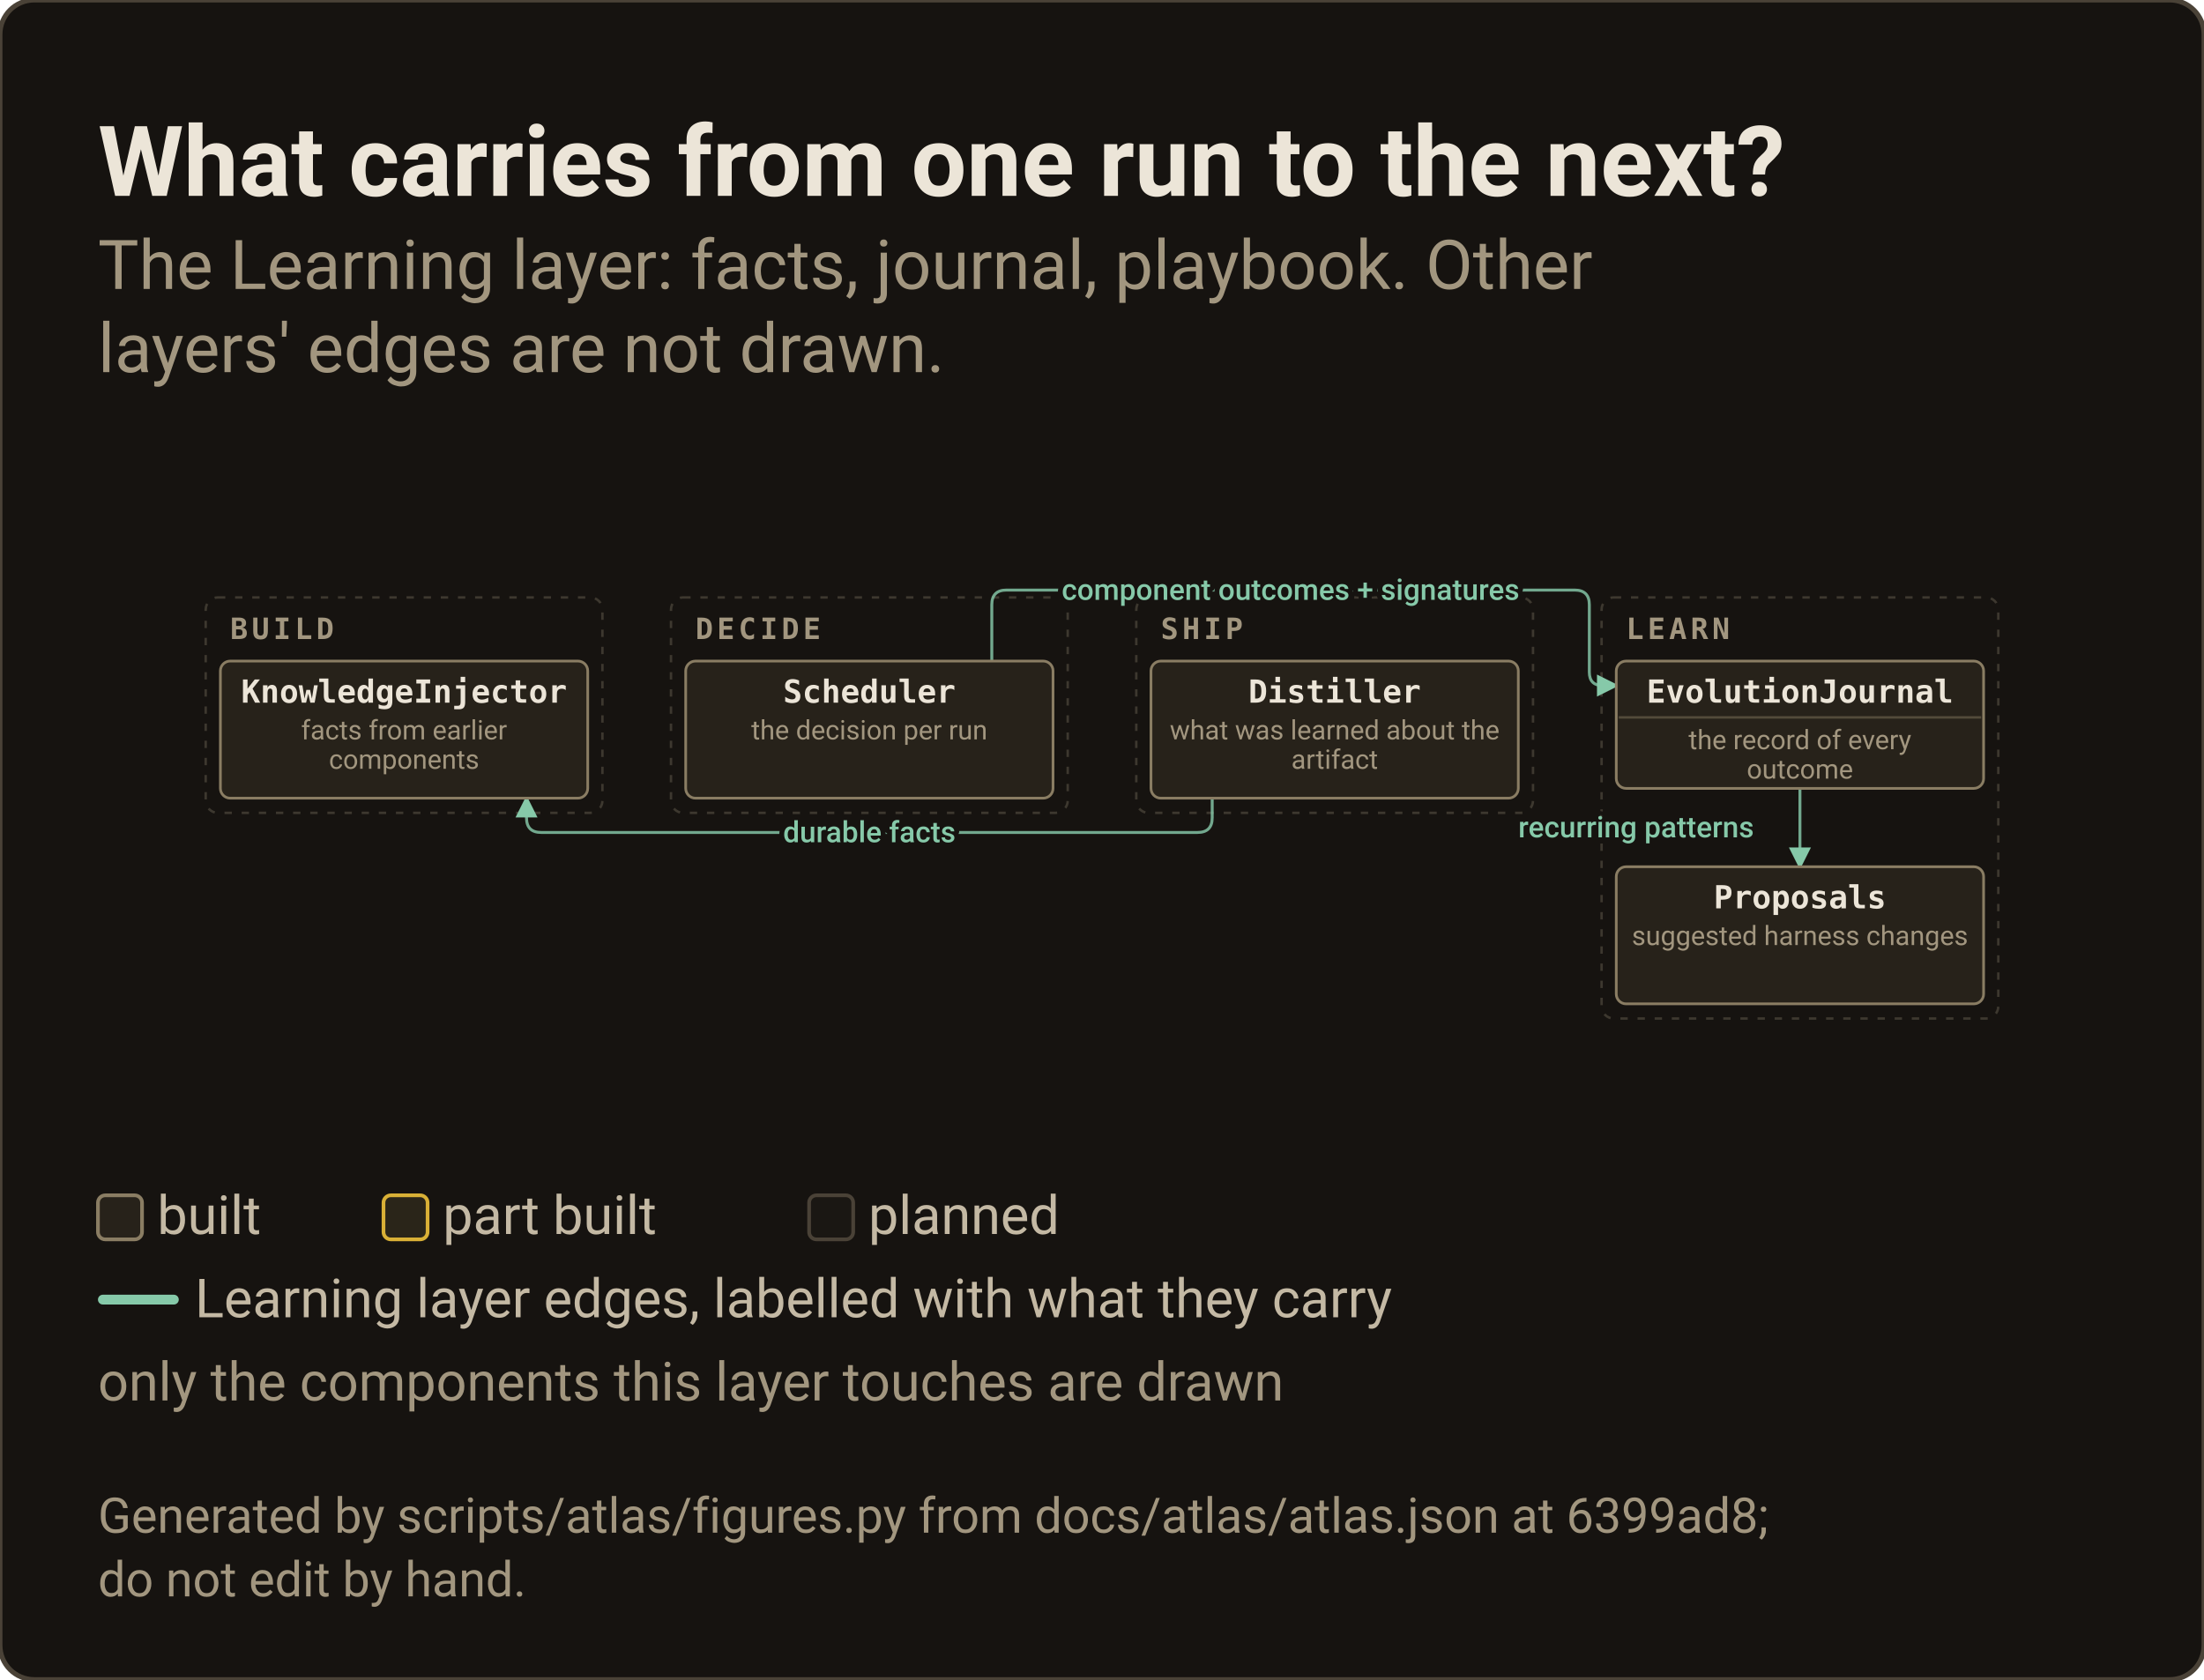
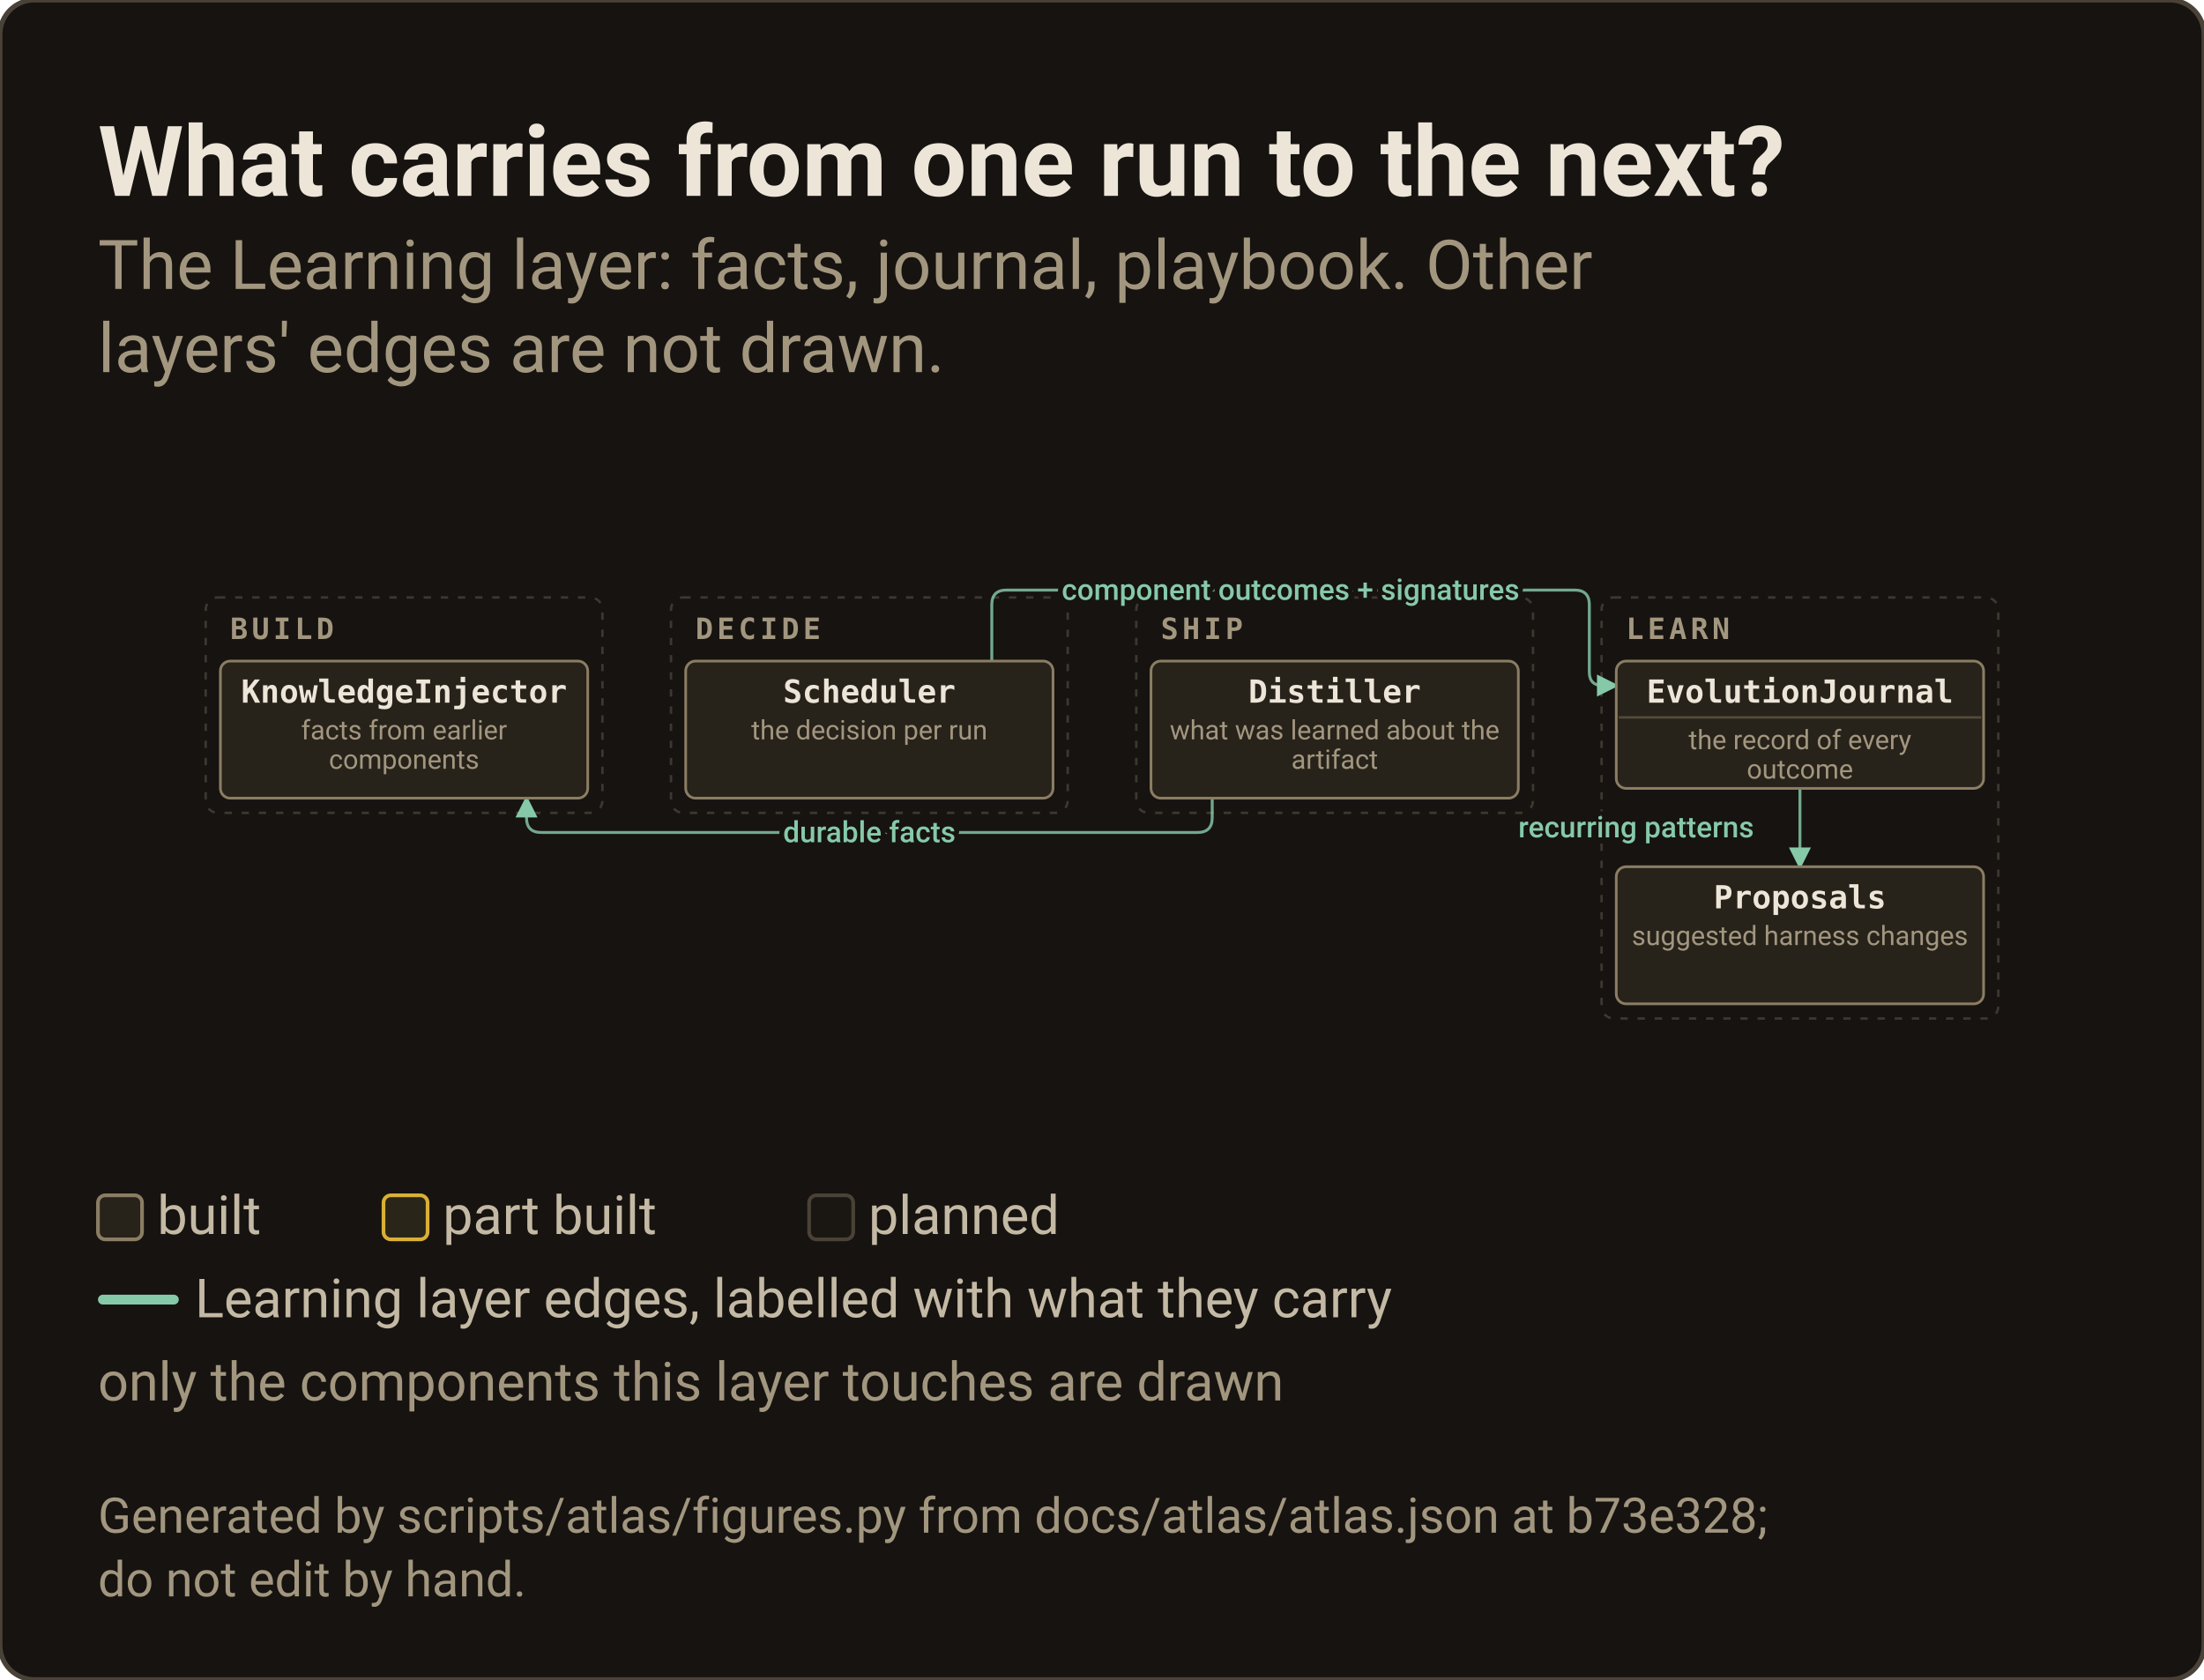
<svg xmlns="http://www.w3.org/2000/svg" width="900" height="686" viewBox="0 0 900 686" role="img" aria-label="Learning layer of the kstrl system map">
  <rect x="0" y="0" width="900" height="686" rx="14" fill="#161310" stroke="#4A4237" stroke-width="2" />
  <text x="40.0" y="80.0" class="c0">What carries from one run to the next?</text>
  <text x="40.0" y="118.0" class="c1">The Learning layer: facts, journal, playbook. Other</text>
  <text x="40.0" y="152.0" class="c1">layers' edges are not drawn.</text>
  <svg id="map" x="76.0" y="170.0" width="748" height="296" viewBox="0 0 748 296" overflow="visible">
    <defs>
      <marker id="map-m-work" viewBox="0 0 8 8" refX="7" refY="4" markerUnits="userSpaceOnUse" markerWidth="9" markerHeight="9" orient="auto-start-reverse">
        <path d="M0,0 L8,4 L0,8 z" fill="#D9CDB2" />
      </marker>
      <marker id="map-m-measure" viewBox="0 0 8 8" refX="7" refY="4" markerUnits="userSpaceOnUse" markerWidth="9" markerHeight="9" orient="auto-start-reverse">
        <path d="M0,0 L8,4 L0,8 z" fill="#82A7BA" />
      </marker>
      <marker id="map-m-feedback" viewBox="0 0 8 8" refX="7" refY="4" markerUnits="userSpaceOnUse" markerWidth="9" markerHeight="9" orient="auto-start-reverse">
        <path d="M0,0 L8,4 L0,8 z" fill="#E39A86" />
      </marker>
      <marker id="map-m-operator" viewBox="0 0 8 8" refX="7" refY="4" markerUnits="userSpaceOnUse" markerWidth="9" markerHeight="9" orient="auto-start-reverse">
        <path d="M0,0 L8,4 L0,8 z" fill="#DD9BBD" />
      </marker>
      <marker id="map-m-trust" viewBox="0 0 8 8" refX="7" refY="4" markerUnits="userSpaceOnUse" markerWidth="9" markerHeight="9" orient="auto-start-reverse">
        <path d="M0,0 L8,4 L0,8 z" fill="#B48EC9" />
      </marker>
      <marker id="map-m-learn" viewBox="0 0 8 8" refX="7" refY="4" markerUnits="userSpaceOnUse" markerWidth="9" markerHeight="9" orient="auto-start-reverse">
        <path d="M0,0 L8,4 L0,8 z" fill="#86C9A9" />
      </marker>
      <marker id="map-m-record" viewBox="0 0 8 8" refX="7" refY="4" markerUnits="userSpaceOnUse" markerWidth="9" markerHeight="9" orient="auto-start-reverse">
        <path d="M0,0 L8,4 L0,8 z" fill="#B7C27C" />
      </marker>
      <marker id="map-m-change" viewBox="0 0 8 8" refX="7" refY="4" markerUnits="userSpaceOnUse" markerWidth="9" markerHeight="9" orient="auto-start-reverse">
        <path d="M0,0 L8,4 L0,8 z" fill="#E26D5A" />
      </marker>
      <marker id="map-m-reach" viewBox="0 0 8 8" refX="7" refY="4" markerUnits="userSpaceOnUse" markerWidth="9" markerHeight="9" orient="auto-start-reverse">
        <path d="M0,0 L8,4 L0,8 z" fill="#E5A84F" />
      </marker>
    </defs>
    <style>#map .node.quiet{opacity:.42}#map .node.planned{opacity:.5}#map .node.planned.quiet{opacity:.3}#map .node.meas .node__box{stroke:#82A7BA;stroke-width:2.2}#map .node.acts .node__box{stroke:#E5A84F;stroke-width:2.4}#map .node__ring{display:none;fill:none;stroke:#82A7BA;stroke-width:1.6}#map .node.meas .node__ring{display:inline}#map .flow.planned{opacity:.35}#map .flowlbl.planned{opacity:.5}#map .flow.off,#map .flowlbl.off{display:none}#map .flow.hot{opacity:1;stroke-opacity:1;stroke-width:2.6}#map .flowlbl.hot{opacity:1}</style>
    <rect x="8.0" y="74.0" width="162.0" height="88.0" rx="5" fill="none" stroke="#A2967F" stroke-opacity=".28" stroke-width="1" stroke-dasharray="3 4" />
    <text x="18.0" y="91.0" class="t1">BUILD</text>
    <rect x="198.0" y="74.0" width="162.0" height="88.0" rx="5" fill="none" stroke="#A2967F" stroke-opacity=".28" stroke-width="1" stroke-dasharray="3 4" />
    <text x="208.0" y="91.0" class="t1">DECIDE</text>
    <rect x="388.0" y="74.0" width="162.0" height="88.0" rx="5" fill="none" stroke="#A2967F" stroke-opacity=".28" stroke-width="1" stroke-dasharray="3 4" />
    <text x="398.0" y="91.0" class="t1">SHIP</text>
    <rect x="578.0" y="74.0" width="162.0" height="172.0" rx="5" fill="none" stroke="#A2967F" stroke-opacity=".28" stroke-width="1" stroke-dasharray="3 4" />
    <text x="588.0" y="91.0" class="t1">LEARN</text>
    <g data-layer="flow">
      <path id="map-f38" class="flow learn" data-edge="38" data-from="Distiller" data-to="KnowledgeInjector" data-art="durable facts" data-kind="learn" data-layer="learn" d="M 419.0 156.0 L 419.0 164.0 Q 419.0 170.0 413.0 170.0 L 145.0 170.0 Q 139.0 170.0 139.0 164.0 L 139.0 156.0" fill="none" stroke="#86C9A9" stroke-opacity="0.82" stroke-width="1.2" stroke-linecap="round" marker-end="url(#map-m-learn)" />
      <path id="map-f55" class="flow learn" data-edge="55" data-from="Scheduler" data-to="EvolutionJournal" data-art="component outcomes + signatures" data-kind="learn" data-layer="learn" d="M 329.0 100.0 L 329.0 77.0 Q 329.0 71.0 335.0 71.0 L 567.0 71.0 Q 573.0 71.0 573.0 77.0 L 573.0 104.5 Q 573.0 110.0 578.5 110.0 L 584.0 110.0" fill="none" stroke="#86C9A9" stroke-opacity="0.82" stroke-width="1.2" stroke-linecap="round" marker-end="url(#map-m-learn)" />
      <path id="map-f56" class="flow learn" data-edge="56" data-from="EvolutionJournal" data-to="Proposals" data-art="recurring patterns" data-kind="learn" data-layer="learn" d="M 659.0 152.0 L 659.0 184.0" fill="none" stroke="#86C9A9" stroke-opacity="0.82" stroke-width="1.2" stroke-linecap="round" marker-end="url(#map-m-learn)" />
    </g>
    <g class="node built" data-id="KnowledgeInjector" data-kind="component" data-state="built" data-region="build" role="button" tabindex="0" aria-label="KnowledgeInjector, facts from earlier components, built">
      <rect class="node__box" x="14.0" y="100.0" width="150.0" height="56.0" rx="4.0" fill="#27221A" stroke="#8A7D63" stroke-width="1.1" />
      <rect class="node__ring" x="17.0" y="103.0" width="144.0" height="50.0" rx="3.0" />
      <text x="89.0" y="117.0" class="t2">KnowledgeInjector</text>
      <g data-layer="job">
        <text x="89.0" y="132.0" class="t3">facts from earlier</text>
        <text x="89.0" y="144.0" class="t3">components</text>
      </g>
    </g>
    <g class="node built" data-id="Scheduler" data-kind="component" data-state="built" data-region="decide" role="button" tabindex="0" aria-label="Scheduler, the decision per run, built">
      <rect class="node__box" x="204.0" y="100.0" width="150.0" height="56.0" rx="4.0" fill="#27221A" stroke="#8A7D63" stroke-width="1.1" />
      <rect class="node__ring" x="207.0" y="103.0" width="144.0" height="50.0" rx="3.0" />
      <text x="279.0" y="117.0" class="t2">Scheduler</text>
      <g data-layer="job">
        <text x="279.0" y="132.0" class="t3">the decision per run</text>
      </g>
    </g>
    <g class="node built" data-id="Distiller" data-kind="component" data-state="built" data-region="ship" role="button" tabindex="0" aria-label="Distiller, what was learned about the artifact, built">
      <rect class="node__box" x="394.0" y="100.0" width="150.0" height="56.0" rx="4.0" fill="#27221A" stroke="#8A7D63" stroke-width="1.1" />
      <rect class="node__ring" x="397.0" y="103.0" width="144.0" height="50.0" rx="3.0" />
      <text x="469.0" y="117.0" class="t2">Distiller</text>
      <g data-layer="job">
        <text x="469.0" y="132.0" class="t3">what was learned about the</text>
        <text x="469.0" y="144.0" class="t3">artifact</text>
      </g>
    </g>
    <g class="node built" data-id="EvolutionJournal" data-kind="store" data-state="built" data-region="learn" role="button" tabindex="0" aria-label="EvolutionJournal, the record of every outcome, built">
      <rect class="node__box" x="584.0" y="100.0" width="150.0" height="52.0" rx="4.0" fill="#27221A" stroke="#8A7D63" stroke-width="1.1" />
      <rect class="node__ring" x="587.0" y="103.0" width="144.0" height="46.0" rx="3.0" />
      <text x="659.0" y="117.0" class="t2">EvolutionJournal</text>
      <line x1="585.0" y1="123.0" x2="733.0" y2="123.0" stroke="#8A7D63" stroke-opacity=".45" stroke-width="1" />
      <g data-layer="job">
        <text x="659.0" y="136.0" class="t3">the record of every</text>
        <text x="659.0" y="148.0" class="t3">outcome</text>
      </g>
    </g>
    <g class="node built" data-id="Proposals" data-kind="component" data-state="built" data-region="learn" role="button" tabindex="0" aria-label="Proposals, suggested harness changes, built">
      <rect class="node__box" x="584.0" y="184.0" width="150.0" height="56.0" rx="4.0" fill="#27221A" stroke="#8A7D63" stroke-width="1.1" />
      <rect class="node__ring" x="587.0" y="187.0" width="144.0" height="50.0" rx="3.0" />
      <text x="659.0" y="201.0" class="t2">Proposals</text>
      <g data-layer="job">
        <text x="659.0" y="216.0" class="t3">suggested harness changes</text>
      </g>
    </g>
    <g data-layer="flow">
      <g class="flowlbl learn" data-edge="38" data-from="Distiller" data-to="KnowledgeInjector" data-layer="learn">
        <text x="279.0" y="174.0" class="t0">durable facts</text>
      </g>
      <g class="flowlbl learn" data-edge="55" data-from="Scheduler" data-to="EvolutionJournal" data-layer="learn">
        <text x="451.0" y="75.0" class="t0">component outcomes + signatures</text>
      </g>
      <g class="flowlbl learn" data-edge="56" data-from="EvolutionJournal" data-to="Proposals" data-layer="learn">
        <text x="592.1" y="172.0" class="t0">recurring patterns</text>
      </g>
    </g>
    <style>#map .t0{font-family:ui-sans-serif,system-ui,-apple-system,"SF Pro Text","Segoe UI",Roboto,"Helvetica Neue",Arial,sans-serif;font-size:12.0px;font-weight:500;fill:#86C9A9;text-anchor:middle;paint-order:stroke;stroke:#161310;stroke-width:4;stroke-linejoin:round}#map .t1{font-family:ui-monospace,"SF Mono",SFMono-Regular,"JetBrains Mono",Menlo,Consolas,monospace;font-size:12.0px;font-weight:600;fill:#A2967F;text-anchor:start;letter-spacing:.13em}#map .t2{font-family:ui-monospace,"SF Mono",SFMono-Regular,"JetBrains Mono",Menlo,Consolas,monospace;font-size:13.0px;font-weight:600;fill:#ECE5D8;text-anchor:middle}#map .t3{font-family:ui-sans-serif,system-ui,-apple-system,"SF Pro Text","Segoe UI",Roboto,"Helvetica Neue",Arial,sans-serif;font-size:11.0px;font-weight:400;fill:#A2967F;text-anchor:middle}</style>
  </svg>
  <rect x="40.0" y="488.2" width="18" height="18" rx="3" fill="#27221A" stroke="#8A7D63" stroke-width="1.5" />
  <text x="64.2" y="504.0" class="c2">built</text>
  <rect x="156.6" y="488.2" width="18" height="18" rx="3" fill="#2A2519" stroke="#D9B036" stroke-width="1.5" />
  <text x="180.8" y="504.0" class="c2">part built</text>
  <rect x="330.4" y="488.2" width="18" height="18" rx="3" fill="#1A1713" stroke="#4A4237" stroke-width="1.5" />
  <text x="354.6" y="504.0" class="c2">planned</text>
  <rect x="40.0" y="528.8" width="33" height="4" rx="2" fill="#86C9A9" />
  <text x="79.6" y="538.0" class="c2">Learning layer edges, labelled with what they carry</text>
  <text x="40.0" y="572.0" class="c3">only the components this layer touches are drawn</text>
-   <text x="40.0" y="626.0" class="c4">Generated by scripts/atlas/figures.py from docs/atlas/atlas.json at 6399ad8;</text>
+   <text x="40.0" y="626.0" class="c4">Generated by scripts/atlas/figures.py from docs/atlas/atlas.json at b73e328;</text>
  <text x="40.0" y="652.0" class="c4">do not edit by hand.</text>
  <style>.c0{font-family:ui-sans-serif,system-ui,-apple-system,"SF Pro Text","Segoe UI",Roboto,"Helvetica Neue",Arial,sans-serif;font-size:40.0px;font-weight:600;fill:#ECE5D8;text-anchor:start}.c1{font-family:ui-sans-serif,system-ui,-apple-system,"SF Pro Text","Segoe UI",Roboto,"Helvetica Neue",Arial,sans-serif;font-size:28.0px;font-weight:400;fill:#A2967F;text-anchor:start}.c2{font-family:ui-sans-serif,system-ui,-apple-system,"SF Pro Text","Segoe UI",Roboto,"Helvetica Neue",Arial,sans-serif;font-size:22.0px;font-weight:400;fill:#C4B9A4;text-anchor:start}.c3{font-family:ui-sans-serif,system-ui,-apple-system,"SF Pro Text","Segoe UI",Roboto,"Helvetica Neue",Arial,sans-serif;font-size:22.0px;font-weight:400;fill:#A2967F;text-anchor:start}.c4{font-family:ui-sans-serif,system-ui,-apple-system,"SF Pro Text","Segoe UI",Roboto,"Helvetica Neue",Arial,sans-serif;font-size:20.0px;font-weight:400;fill:#A2967F;text-anchor:start}</style>
</svg>
